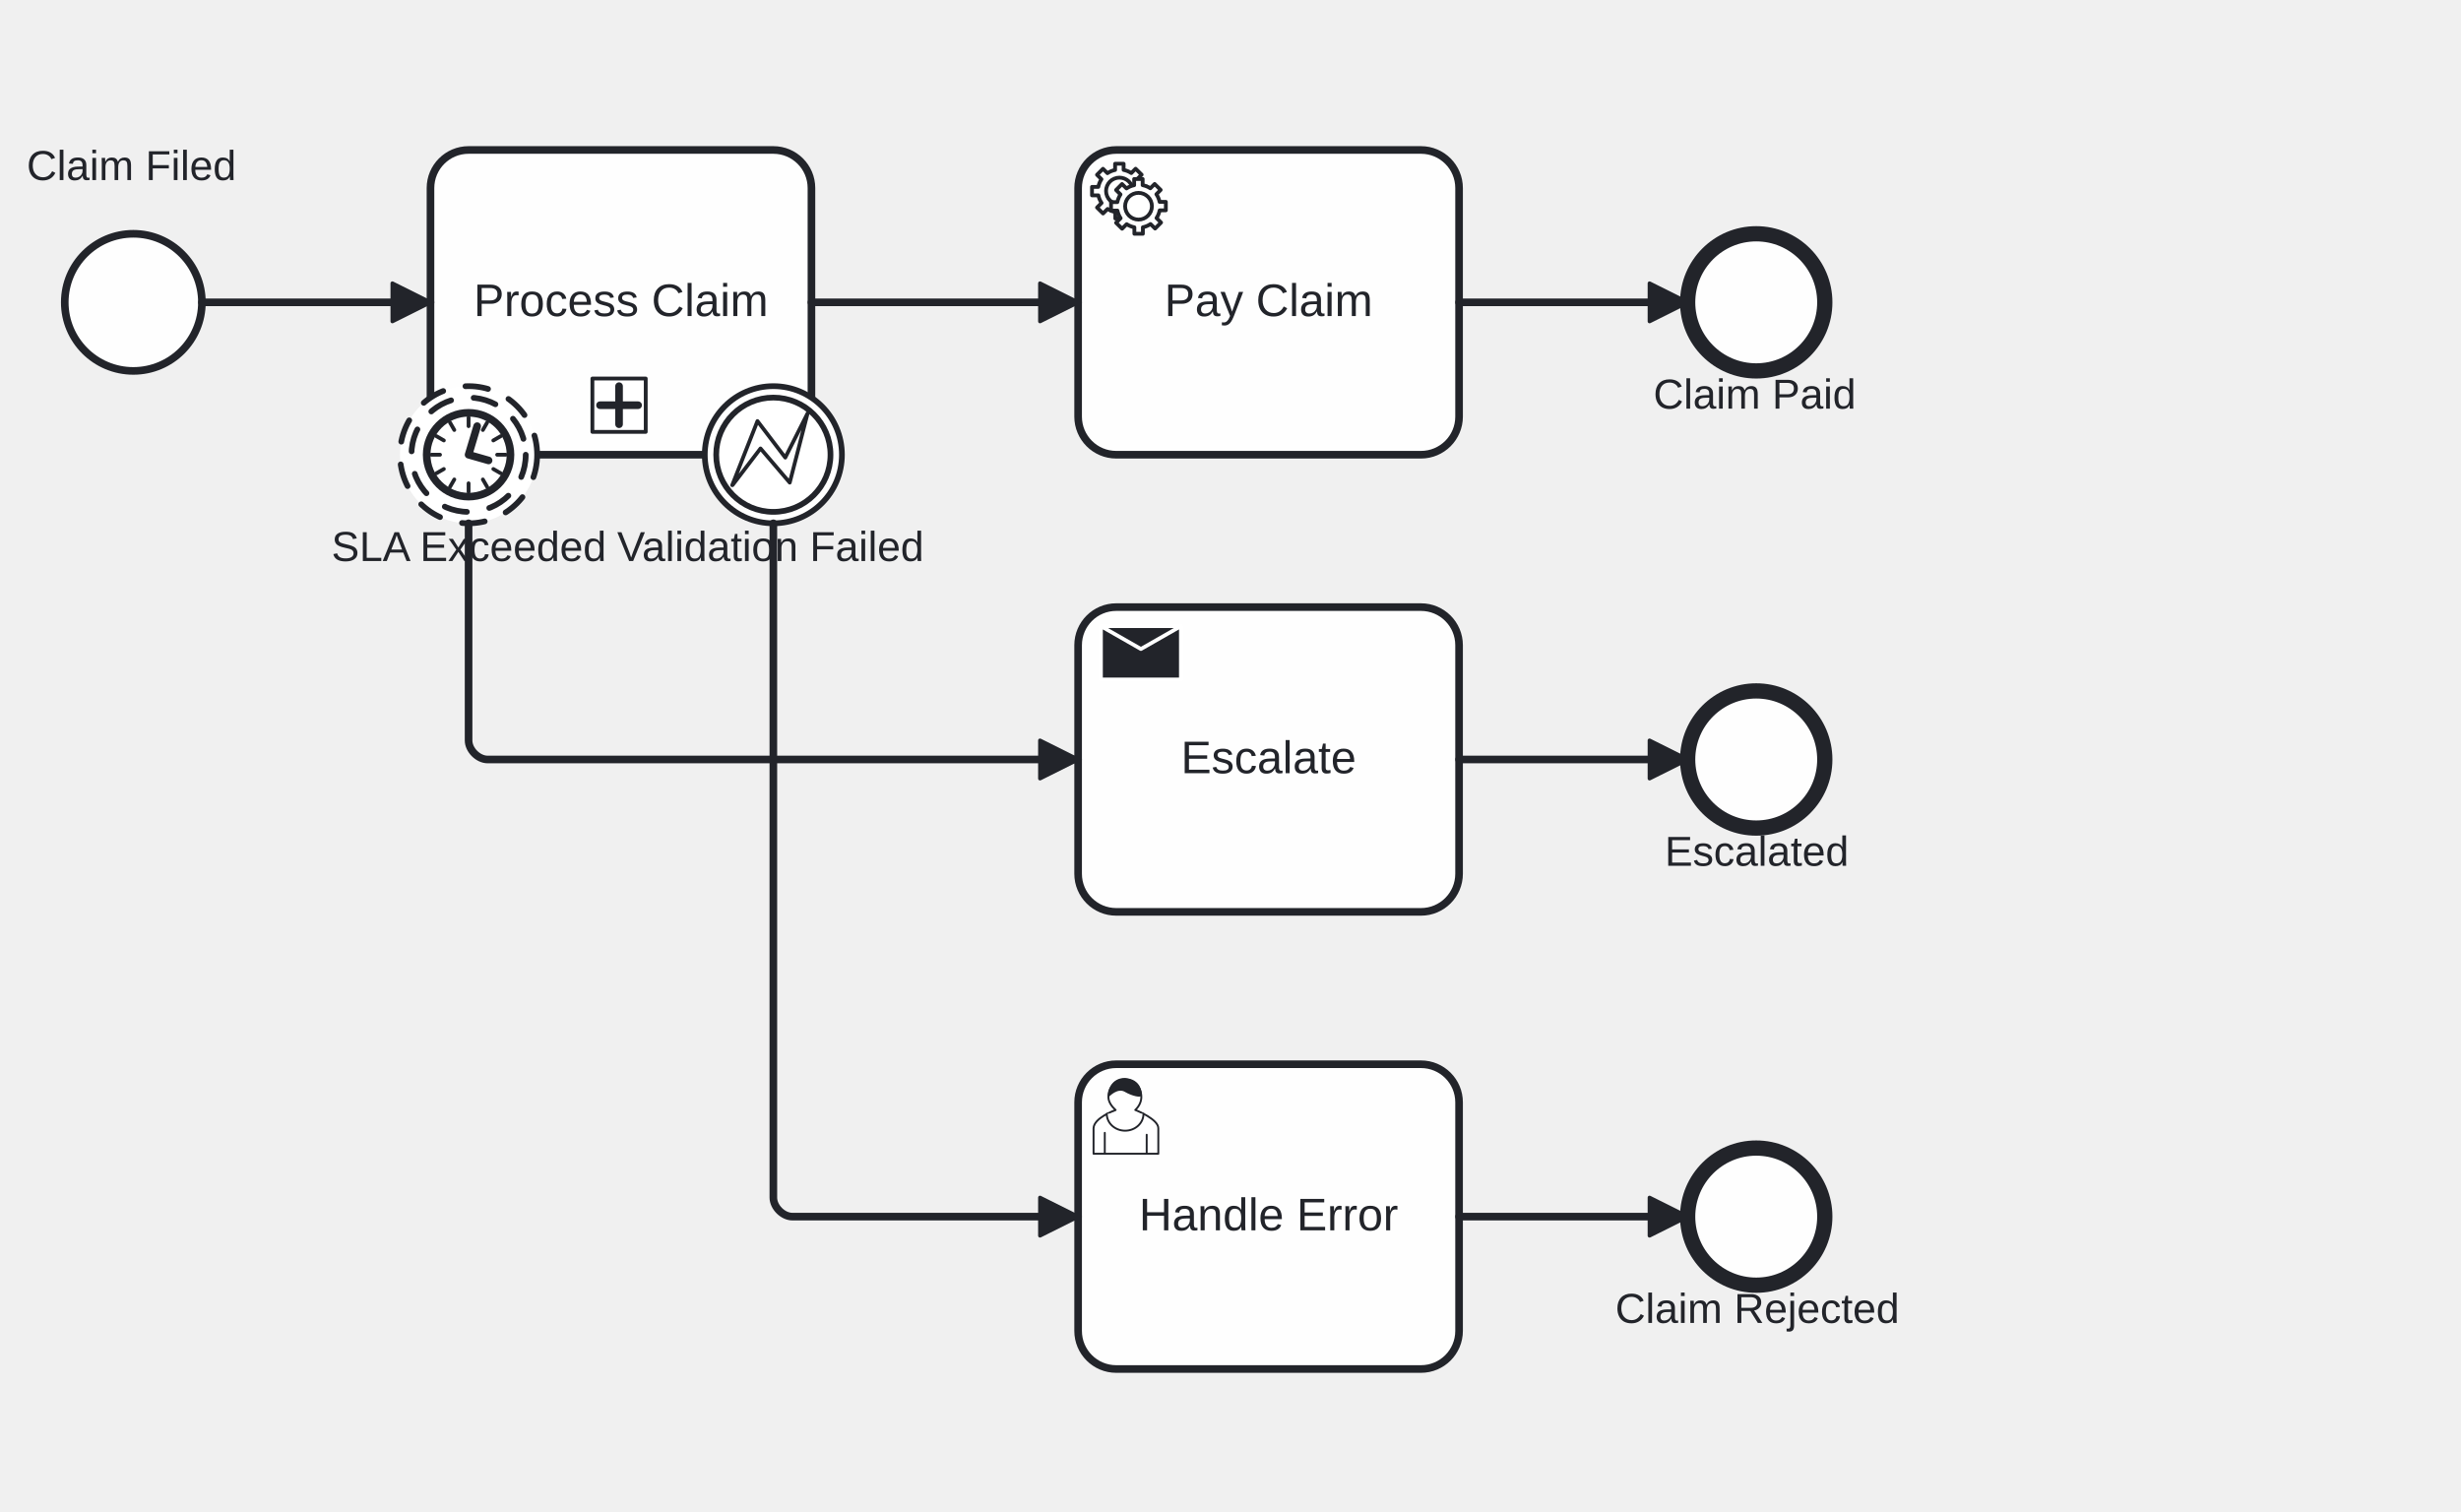
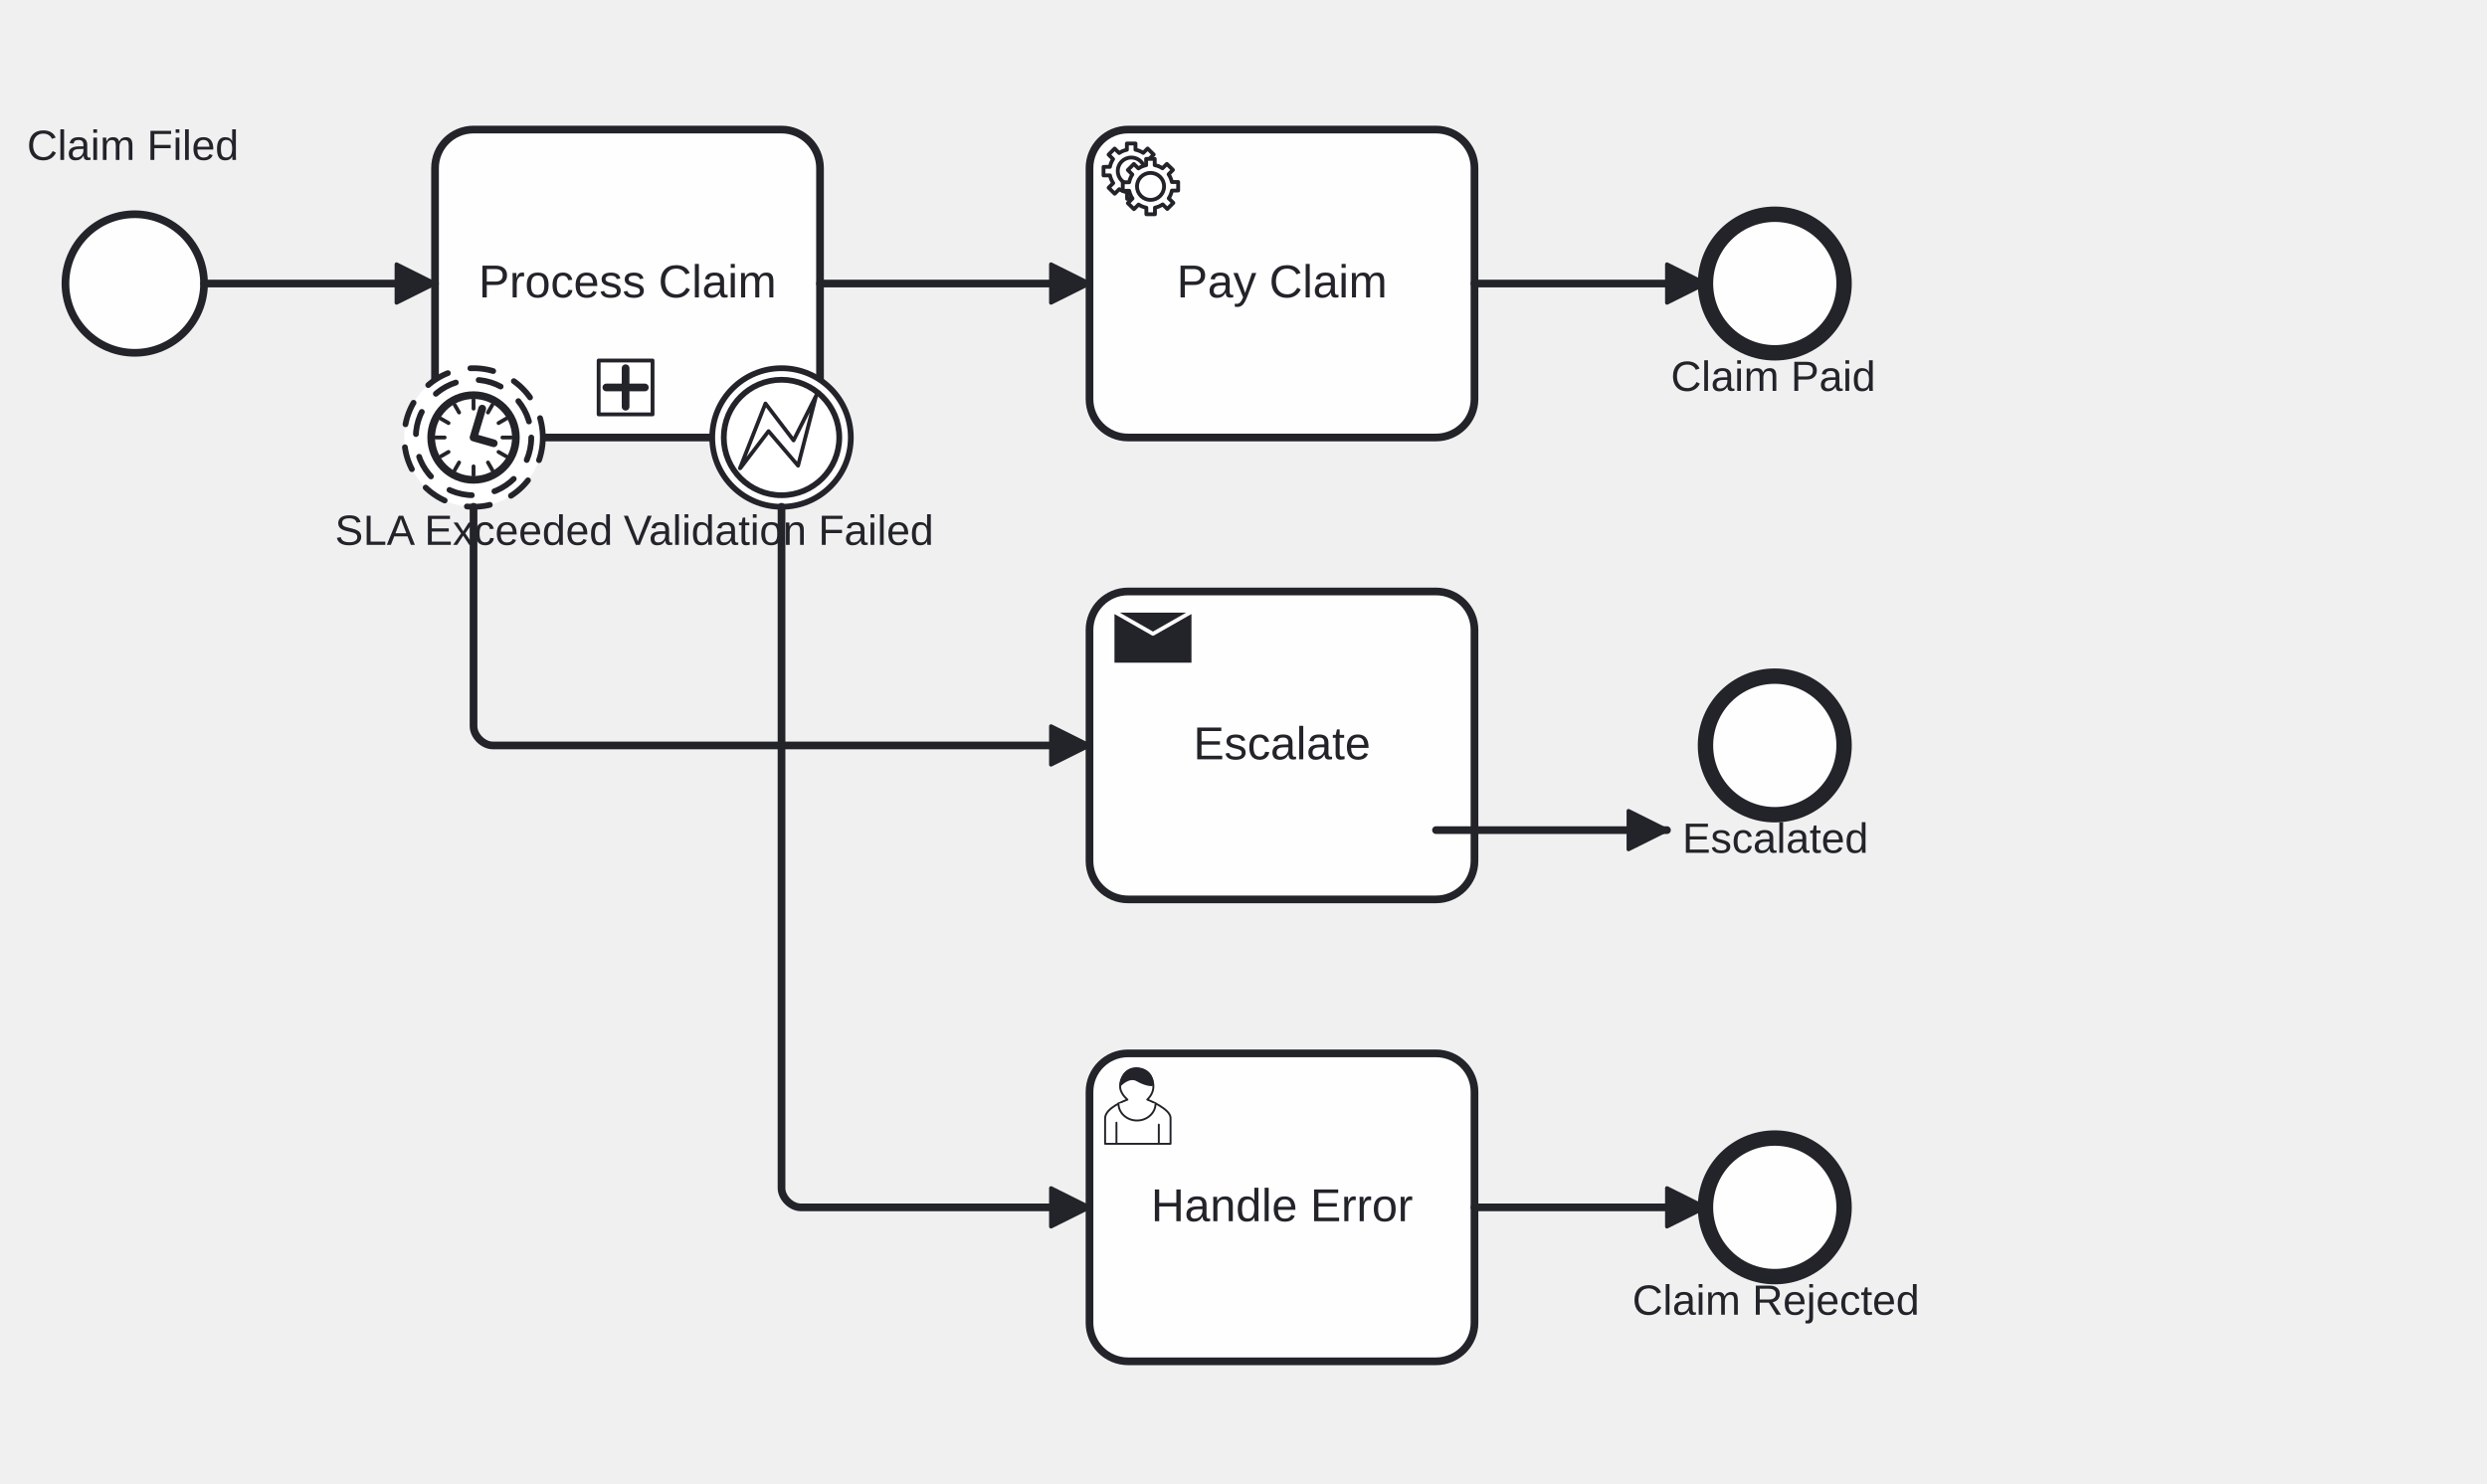
- <svg xmlns="http://www.w3.org/2000/svg" width="679" height="417" viewBox="175 85 646 332" version="1.1">
-   <g class="djs-group">
-     <g class="djs-element djs-shape" data-element-id="PayClaim" style="display: block;" transform="translate(458, 92)">
+ <svg xmlns="http://www.w3.org/2000/svg" width="679" height="405" viewBox="175 73 646 332" version="1.1">
+   <g class="djs-group">
+     <g class="djs-element djs-shape" data-element-id="Start" style="display: block;" transform="translate(192, 102)">
+       <g class="djs-visual">
+         <circle cx="18" cy="18" r="18" style="stroke-linecap: round; stroke-linejoin: round; stroke: hsl(225, 10%, 15%); stroke-width: 2px; fill: white; fill-opacity: 0.95;" />
+       </g>
+       <rect style="fill: none; stroke-opacity: 0; stroke: white; stroke-width: 15px;" class="djs-hit djs-hit-all" x="0" y="0" width="36" height="36" />
+       <circle cx="18" cy="18" r="23" style="fill: none;" class="djs-outline" />
+     </g>
+   </g>
+   <g class="djs-group">
+     <g class="djs-element djs-shape" data-element-id="PayClaim" style="display: block;" transform="translate(458, 80)">
      <g class="djs-visual">
        <rect x="0" y="0" width="100" height="80" rx="10" ry="10" style="stroke-linecap: round; stroke-linejoin: round; stroke: hsl(225, 10%, 15%); stroke-width: 2px; fill: white; fill-opacity: 0.95;" />
        <text style="font-family: Arial, sans-serif; font-size: 12px; font-weight: normal; fill: hsl(225, 10%, 15%);" lineHeight="1.2" class="djs-label">
          <tspan x="22.664" y="43.6">Pay Claim</tspan>
        </text>
        <circle cx="5" cy="5" r="5" style="stroke-linecap: round; stroke-linejoin: round; stroke: none; stroke-width: 2px; fill: white;" transform="translate(6, 6)" />
        <path style="fill: white; stroke-linecap: round; stroke-linejoin: round; stroke: hsl(225, 10%, 15%); stroke-width: 1px;" d="m 12,18 v -1.713 c 0.352,-0.07 0.704,-0.178 1.048,-0.321 0.344,-0.145 0.666,-0.321 0.966,-0.521 l 1.194,1.18 1.567,-1.577 -1.195,-1.18 c 0.403,-0.614 0.683,-1.299 0.825,-2.018 l 1.622,-0.01 v -2.22 l -1.637,0.01 c -0.073,-0.352 -0.178,-0.7 -0.324,-1.044 -0.145,-0.344 -0.321,-0.664 -0.523,-0.962 l 1.131,-1.136 -1.583,-1.563 -1.13,1.136 c -0.614,-0.401 -1.303,-0.681 -2.023,-0.822 l 0.009,-1.619 h -2.241 l 0.004,1.631 c -0.354,0.074 -0.705,0.18 -1.05,0.324 -0.344,0.144 -0.665,0.321 -0.964,0.52 l -1.17,-1.158 -1.567,1.579 1.168,1.157 c -0.403,0.613 -0.683,1.298 -0.825,2.017 l -1.659,0.003 v 2.222 l 1.672,-0.006 c 0.073,0.351 0.18,0.702 0.324,1.045 0.145,0.344 0.321,0.664 0.523,0.961 l -1.199,1.197 1.584,1.56 1.196,-1.193 c 0.614,0.403 1.303,0.682 2.023,0.823 l 7.19e-4,1.699 h 2.227 z m 0.221,-3.996 c -1.789,0.75 -3.858,-0.093 -4.61,-1.874 -0.752,-1.783 0.091,-3.846 1.88,-4.596 1.788,-0.749 3.857,0.093 4.609,1.874 0.752,1.782 -0.091,3.846 -1.88,4.596 z" />
        <circle cx="5" cy="5" r="5" style="stroke-linecap: round; stroke-linejoin: round; stroke: none; stroke-width: 2px; fill: white;" transform="translate(11, 10)" />
        <path style="fill: white; stroke-linecap: round; stroke-linejoin: round; stroke: hsl(225, 10%, 15%); stroke-width: 1px;" d="m 17,22 v -1.713 c 0.352,-0.07 0.704,-0.178 1.048,-0.321 0.344,-0.145 0.666,-0.321 0.966,-0.521 l 1.194,1.18 1.567,-1.577 -1.195,-1.18 c 0.403,-0.614 0.683,-1.299 0.825,-2.018 l 1.622,-0.01 v -2.22 l -1.637,0.01 c -0.073,-0.352 -0.178,-0.7 -0.324,-1.044 -0.145,-0.344 -0.321,-0.664 -0.523,-0.962 l 1.131,-1.136 -1.583,-1.563 -1.13,1.136 c -0.614,-0.401 -1.303,-0.681 -2.023,-0.822 l 0.009,-1.619 h -2.241 l 0.004,1.631 c -0.354,0.074 -0.705,0.18 -1.05,0.324 -0.344,0.144 -0.665,0.321 -0.964,0.52 l -1.17,-1.158 -1.567,1.579 1.168,1.157 c -0.403,0.613 -0.683,1.298 -0.825,2.017 l -1.659,0.003 v 2.222 l 1.672,-0.006 c 0.073,0.351 0.18,0.702 0.324,1.045 0.145,0.344 0.321,0.664 0.523,0.961 l -1.199,1.197 1.584,1.56 1.196,-1.193 c 0.614,0.403 1.303,0.682 2.023,0.823 l 7.19e-4,1.699 h 2.227 z m 0.221,-3.996 c -1.789,0.75 -3.858,-0.093 -4.61,-1.874 -0.752,-1.783 0.091,-3.846 1.88,-4.596 1.788,-0.749 3.857,0.093 4.609,1.874 0.752,1.782 -0.091,3.846 -1.88,4.596 z" />
      </g>
      <rect style="fill: none; stroke-opacity: 0; stroke: white; stroke-width: 15px;" class="djs-hit djs-hit-all" x="0" y="0" width="100" height="80" />
      <rect x="-5" y="-5" rx="14" width="110" height="90" style="fill: none;" class="djs-outline" />
    </g>
  </g>
  <g class="djs-group">
-     <g class="djs-element djs-shape" data-element-id="EndOK" style="display: block;" transform="translate(618, 114)">
-       <g class="djs-visual">
-         <circle cx="18" cy="18" r="18" style="stroke-linecap: round; stroke-linejoin: round; stroke: hsl(225, 10%, 15%); stroke-width: 4px; fill: white; fill-opacity: 0.95;" />
-       </g>
-       <rect style="fill: none; stroke-opacity: 0; stroke: white; stroke-width: 15px;" class="djs-hit djs-hit-all" x="0" y="0" width="36" height="36" />
-       <circle cx="18" cy="18" r="24" style="fill: none;" class="djs-outline" />
-     </g>
-   </g>
-   <g class="djs-group">
-     <g class="djs-element djs-shape" data-element-id="EscalateTask" style="display: block;" transform="translate(458, 212)">
-       <g class="djs-visual">
-         <rect x="0" y="0" width="100" height="80" rx="10" ry="10" style="stroke-linecap: round; stroke-linejoin: round; stroke: hsl(225, 10%, 15%); stroke-width: 2px; fill: white; fill-opacity: 0.95;" />
-         <text style="font-family: Arial, sans-serif; font-size: 12px; font-weight: normal; fill: hsl(225, 10%, 15%);" lineHeight="1.2" class="djs-label">
-           <tspan x="26.99" y="43.6">Escalate</tspan>
-         </text>
-         <path style="fill: hsl(225, 10%, 15%); stroke-linecap: round; stroke-linejoin: round; stroke: white; stroke-width: 1px;" d="m 5.985,4.998 l 0,14 l 21,0 l 0,-14 z l 10.5,6 l 10.5,-6" />
-       </g>
-       <rect style="fill: none; stroke-opacity: 0; stroke: white; stroke-width: 15px;" class="djs-hit djs-hit-all" x="0" y="0" width="100" height="80" />
-       <rect x="-5" y="-5" rx="14" width="110" height="90" style="fill: none;" class="djs-outline" />
-     </g>
-   </g>
-   <g class="djs-group">
-     <g class="djs-element djs-shape" data-element-id="HandleError" style="display: block;" transform="translate(458, 332)">
+     <g class="djs-element djs-shape" data-element-id="HandleError" style="display: block;" transform="translate(458, 320)">
      <g class="djs-visual">
        <rect x="0" y="0" width="100" height="80" rx="10" ry="10" style="stroke-linecap: round; stroke-linejoin: round; stroke: hsl(225, 10%, 15%); stroke-width: 2px; fill: white; fill-opacity: 0.95;" />
        <text style="font-family: Arial, sans-serif; font-size: 12px; font-weight: normal; fill: hsl(225, 10%, 15%);" lineHeight="1.2" class="djs-label">
          <tspan x="15.992" y="43.6">Handle Error</tspan>
        </text>
        <path style="fill: white; stroke-linecap: round; stroke-linejoin: round; stroke: hsl(225, 10%, 15%); stroke-width: 0.5px;" d="m 15,12 c 0.909,-0.845 1.594,-2.049 1.594,-3.385 0,-2.554 -1.805,-4.622 -4.357,-4.622 -2.552,0 -4.288,2.068 -4.288,4.622 0,1.348 0.974,2.562 1.896,3.405 -0.529,0.187 -5.669,2.097 -5.794,4.756 v 6.718 h 17 v -6.718 c 0,-2.298 -5.528,-4.595 -6.051,-4.776 zm -8,6 l 0,5.5 m 11,0 l 0,-5" />
        <path style="fill: white; stroke-linecap: round; stroke-linejoin: round; stroke: hsl(225, 10%, 15%); stroke-width: 0.5px;" d="m 15,12 m 2.162,1.009 c 0,2.447 -2.158,4.431 -4.821,4.431 -2.665,0 -4.822,-1.981 -4.822,-4.431 " />
        <path style="fill: hsl(225, 10%, 15%); stroke-linecap: round; stroke-linejoin: round; stroke: hsl(225, 10%, 15%); stroke-width: 0.5px;" d="m 15,12 m -6.9,-3.80 c 0,0 2.251,-2.358 4.274,-1.177 2.024,1.181 4.221,1.537 4.124,0.965 -0.098,-0.57 -0.117,-3.791 -4.191,-4.136 -3.575,0.001 -4.208,3.367 -4.207,4.348 z" />
      </g>
      <rect style="fill: none; stroke-opacity: 0; stroke: white; stroke-width: 15px;" class="djs-hit djs-hit-all" x="0" y="0" width="100" height="80" />
      <rect x="-5" y="-5" rx="14" width="110" height="90" style="fill: none;" class="djs-outline" />
    </g>
  </g>
  <g class="djs-group">
-     <g class="djs-element djs-shape" data-element-id="EndEscalated" style="display: block;" transform="translate(618, 234)">
+     <g class="djs-element djs-shape" data-element-id="EscalateTask" style="display: block;" transform="translate(458, 200)">
+       <g class="djs-visual">
+         <rect x="0" y="0" width="100" height="80" rx="10" ry="10" style="stroke-linecap: round; stroke-linejoin: round; stroke: hsl(225, 10%, 15%); stroke-width: 2px; fill: white; fill-opacity: 0.95;" />
+         <text style="font-family: Arial, sans-serif; font-size: 12px; font-weight: normal; fill: hsl(225, 10%, 15%);" lineHeight="1.2" class="djs-label">
+           <tspan x="26.99" y="43.6">Escalate</tspan>
+         </text>
+         <path style="fill: hsl(225, 10%, 15%); stroke-linecap: round; stroke-linejoin: round; stroke: white; stroke-width: 1px;" d="m 5.985,4.998 l 0,14 l 21,0 l 0,-14 z l 10.5,6 l 10.5,-6" />
+       </g>
+       <rect style="fill: none; stroke-opacity: 0; stroke: white; stroke-width: 15px;" class="djs-hit djs-hit-all" x="0" y="0" width="100" height="80" />
+       <rect x="-5" y="-5" rx="14" width="110" height="90" style="fill: none;" class="djs-outline" />
+     </g>
+   </g>
+   <g class="djs-group">
+     <g class="djs-element djs-shape" data-element-id="EndOK" style="display: block;" transform="translate(618, 102)">
      <g class="djs-visual">
        <circle cx="18" cy="18" r="18" style="stroke-linecap: round; stroke-linejoin: round; stroke: hsl(225, 10%, 15%); stroke-width: 4px; fill: white; fill-opacity: 0.95;" />
      </g>
      <rect style="fill: none; stroke-opacity: 0; stroke: white; stroke-width: 15px;" class="djs-hit djs-hit-all" x="0" y="0" width="36" height="36" />
      <circle cx="18" cy="18" r="24" style="fill: none;" class="djs-outline" />
    </g>
  </g>
  <g class="djs-group">
-     <g class="djs-element djs-shape" data-element-id="EndError" style="display: block;" transform="translate(618, 354)">
+     <g class="djs-element djs-shape" data-element-id="EndError" style="display: block;" transform="translate(618, 342)">
      <g class="djs-visual">
        <circle cx="18" cy="18" r="18" style="stroke-linecap: round; stroke-linejoin: round; stroke: hsl(225, 10%, 15%); stroke-width: 4px; fill: white; fill-opacity: 0.95;" />
      </g>
      <rect style="fill: none; stroke-opacity: 0; stroke: white; stroke-width: 15px;" class="djs-hit djs-hit-all" x="0" y="0" width="36" height="36" />
      <circle cx="18" cy="18" r="24" style="fill: none;" class="djs-outline" />
    </g>
  </g>
  <g class="djs-group">
-     <g class="djs-element djs-shape" data-element-id="Start" style="display: block;" transform="translate(192, 114)">
-       <g class="djs-visual">
-         <circle cx="18" cy="18" r="18" style="stroke-linecap: round; stroke-linejoin: round; stroke: hsl(225, 10%, 15%); stroke-width: 2px; fill: white; fill-opacity: 0.95;" />
-       </g>
-       <rect style="fill: none; stroke-opacity: 0; stroke: white; stroke-width: 15px;" class="djs-hit djs-hit-all" x="0" y="0" width="36" height="36" />
-       <circle cx="18" cy="18" r="23" style="fill: none;" class="djs-outline" />
-     </g>
-   </g>
-   <g class="djs-group">
-     <g class="djs-element djs-shape" data-element-id="SubProcess1" style="display: block;" transform="translate(288, 92)">
+     <g class="djs-element djs-shape" data-element-id="EndEscalated" style="display: block;" transform="translate(618, 222)">
+       <g class="djs-visual">
+         <circle cx="18" cy="18" r="18" style="stroke-linecap: round; stroke-linejoin: round; stroke: hsl(225, 10%, 15%); stroke-width: 4px; fill: white; fill-opacity: 0.95;" />
+       </g>
+       <rect style="fill: none; stroke-opacity: 0; stroke: white; stroke-width: 15px;" class="djs-hit djs-hit-all" x="0" y="0" width="36" height="36" />
+       <circle cx="18" cy="18" r="24" style="fill: none;" class="djs-outline" />
+     </g>
+   </g>
+   <g class="djs-group">
+     <g class="djs-element djs-shape" data-element-id="SubProcess1" style="display: block;" transform="translate(288, 80)">
      <g class="djs-visual">
        <rect x="0" y="0" width="100" height="80" rx="10" ry="10" style="stroke-linecap: round; stroke-linejoin: round; stroke: hsl(225, 10%, 15%); stroke-width: 2px; fill: white; fill-opacity: 0.95;" />
        <text style="font-family: Arial, sans-serif; font-size: 12px; font-weight: normal; fill: hsl(225, 10%, 15%);" lineHeight="1.2" class="djs-label">
          <tspan x="11.33" y="43.6">Process Claim</tspan>
        </text>
        <rect x="0" y="0" width="14" height="14" rx="0" ry="0" style="stroke-linecap: round; stroke-linejoin: round; stroke: hsl(225, 10%, 15%); stroke-width: 1px; fill: white;" transform="translate(42.5, 60)" />
        <path style="fill: white; stroke-linecap: round; stroke-linejoin: round; stroke: hsl(225, 10%, 15%); stroke-width: 2px;" data-marker="sub-process" d="m42.5,60 m 7,2 l 0,10 m -5,-5 l 10,0" />
      </g>
      <rect x="-5" y="-5" rx="14" width="110" height="90" style="fill: none;" class="djs-outline" />
      <rect style="fill: none; stroke-opacity: 0; stroke: white; stroke-width: 15px;" class="djs-hit djs-hit-all" x="0" y="0" width="100" height="80" />
    </g>
  </g>
  <g class="djs-group">
-     <g class="djs-element djs-shape" data-element-id="TimerBoundary" style="display: block;" transform="translate(280, 154)">
+     <g class="djs-element djs-shape" data-element-id="TimerBoundary" style="display: block;" transform="translate(280, 142)">
      <g class="djs-visual">
        <circle cx="18" cy="18" r="18" style="stroke-linecap: round; stroke-linejoin: round; stroke: hsl(225, 10%, 15%); stroke-width: 1.5px; fill: white; fill-opacity: 1; stroke-dasharray: 6;" />
        <circle cx="18" cy="18" r="15" style="stroke-linecap: round; stroke-linejoin: round; stroke: hsl(225, 10%, 15%); stroke-width: 1.5px; fill: none; fill-opacity: 1; stroke-dasharray: 6;" />
        <circle cx="18" cy="18" r="11" style="stroke-linecap: round; stroke-linejoin: round; stroke: hsl(225, 10%, 15%); stroke-width: 2px; fill: white;" />
        <path style="fill: none; stroke-linecap: round; stroke-linejoin: round; stroke: hsl(225, 10%, 15%); stroke-width: 2px;" d="M 18,18 l 2.25,-7.5 m -2.25,7.5 l 5.25,1.5 " />
        <path style="fill: none; stroke-linecap: round; stroke-linejoin: round; stroke: hsl(225, 10%, 15%); stroke-width: 1px;" transform="rotate(0,18,18)" d="M 18,18 m 0,7.5 l -0,2.25 " />
        <path style="fill: none; stroke-linecap: round; stroke-linejoin: round; stroke: hsl(225, 10%, 15%); stroke-width: 1px;" transform="rotate(30,18,18)" d="M 18,18 m 0,7.5 l -0,2.25 " />
        <path style="fill: none; stroke-linecap: round; stroke-linejoin: round; stroke: hsl(225, 10%, 15%); stroke-width: 1px;" transform="rotate(60,18,18)" d="M 18,18 m 0,7.5 l -0,2.25 " />
        <path style="fill: none; stroke-linecap: round; stroke-linejoin: round; stroke: hsl(225, 10%, 15%); stroke-width: 1px;" transform="rotate(90,18,18)" d="M 18,18 m 0,7.5 l -0,2.25 " />
        <path style="fill: none; stroke-linecap: round; stroke-linejoin: round; stroke: hsl(225, 10%, 15%); stroke-width: 1px;" transform="rotate(120,18,18)" d="M 18,18 m 0,7.5 l -0,2.25 " />
        <path style="fill: none; stroke-linecap: round; stroke-linejoin: round; stroke: hsl(225, 10%, 15%); stroke-width: 1px;" transform="rotate(150,18,18)" d="M 18,18 m 0,7.5 l -0,2.25 " />
        <path style="fill: none; stroke-linecap: round; stroke-linejoin: round; stroke: hsl(225, 10%, 15%); stroke-width: 1px;" transform="rotate(180,18,18)" d="M 18,18 m 0,7.5 l -0,2.25 " />
        <path style="fill: none; stroke-linecap: round; stroke-linejoin: round; stroke: hsl(225, 10%, 15%); stroke-width: 1px;" transform="rotate(210,18,18)" d="M 18,18 m 0,7.5 l -0,2.25 " />
        <path style="fill: none; stroke-linecap: round; stroke-linejoin: round; stroke: hsl(225, 10%, 15%); stroke-width: 1px;" transform="rotate(240,18,18)" d="M 18,18 m 0,7.5 l -0,2.25 " />
        <path style="fill: none; stroke-linecap: round; stroke-linejoin: round; stroke: hsl(225, 10%, 15%); stroke-width: 1px;" transform="rotate(270,18,18)" d="M 18,18 m 0,7.5 l -0,2.25 " />
        <path style="fill: none; stroke-linecap: round; stroke-linejoin: round; stroke: hsl(225, 10%, 15%); stroke-width: 1px;" transform="rotate(300,18,18)" d="M 18,18 m 0,7.5 l -0,2.25 " />
        <path style="fill: none; stroke-linecap: round; stroke-linejoin: round; stroke: hsl(225, 10%, 15%); stroke-width: 1px;" transform="rotate(330,18,18)" d="M 18,18 m 0,7.5 l -0,2.25 " />
      </g>
      <rect style="fill: none; stroke-opacity: 0; stroke: white; stroke-width: 15px;" class="djs-hit djs-hit-all" x="0" y="0" width="36" height="36" />
      <circle cx="18" cy="18" r="23" style="fill: none;" class="djs-outline" />
    </g>
  </g>
  <g class="djs-group">
-     <g class="djs-element djs-shape" data-element-id="ErrorBoundary" style="display: block;" transform="translate(360, 154)">
+     <g class="djs-element djs-shape" data-element-id="ErrorBoundary" style="display: block;" transform="translate(360, 142)">
      <g class="djs-visual">
        <circle cx="18" cy="18" r="18" style="stroke-linecap: round; stroke-linejoin: round; stroke: hsl(225, 10%, 15%); stroke-width: 1.5px; fill: white; fill-opacity: 1;" />
        <circle cx="18" cy="18" r="15" style="stroke-linecap: round; stroke-linejoin: round; stroke: hsl(225, 10%, 15%); stroke-width: 1.5px; fill: none; fill-opacity: 1;" />
        <path style="fill: white; stroke-linecap: round; stroke-linejoin: round; stroke: hsl(225, 10%, 15%); stroke-width: 1px;" d="m 7.2,25.992 0.094,-0.025 7.339,-9.611 7.667,8.966 4.7,-18.22 -5.871,11.65 -7.3,-9.585 z" />
      </g>
      <rect style="fill: none; stroke-opacity: 0; stroke: white; stroke-width: 15px;" class="djs-hit djs-hit-all" x="0" y="0" width="36" height="36" />
      <circle cx="18" cy="18" r="23" style="fill: none;" class="djs-outline" />
    </g>
  </g>
  <g class="djs-group">
-     <g class="djs-element djs-connection" data-element-id="Flow1" style="display: block;">
-       <g class="djs-visual">
-         <defs>
-           <marker id="marker-seq-0" viewBox="0 0 20 20" refX="11" refY="10" markerWidth="10" markerHeight="10" orient="auto">
-             <path d="M 1 5 L 11 10 L 1 15 Z" style="stroke-linecap: round; stroke-linejoin: round; stroke: hsl(225, 10%, 15%); stroke-width: 1px; fill: hsl(225, 10%, 15%);" />
-           </marker>
-         </defs>
-         <path style="fill: none; stroke-linecap: round; stroke-linejoin: round; stroke: hsl(225, 10%, 15%); stroke-width: 2px; marker-end: url(#marker-seq-0);" data-corner-radius="5" d="M228,132L288,132" />
-       </g>
-       <path d="M228,132L288,132" style="fill: none; stroke-opacity: 0; stroke: white; stroke-width: 15px;" class="djs-hit djs-hit-stroke" />
-       <rect x="223" y="127" rx="4" width="70" height="10" style="fill: none;" class="djs-outline" />
-     </g>
-   </g>
-   <g class="djs-group">
-     <g class="djs-element djs-connection" data-element-id="Flow2" style="display: block;">
-       <g class="djs-visual">
-         <defs>
-           <marker id="marker-seq-1" viewBox="0 0 20 20" refX="11" refY="10" markerWidth="10" markerHeight="10" orient="auto">
-             <path d="M 1 5 L 11 10 L 1 15 Z" style="stroke-linecap: round; stroke-linejoin: round; stroke: hsl(225, 10%, 15%); stroke-width: 1px; fill: hsl(225, 10%, 15%);" />
-           </marker>
-         </defs>
-         <path style="fill: none; stroke-linecap: round; stroke-linejoin: round; stroke: hsl(225, 10%, 15%); stroke-width: 2px; marker-end: url(#marker-seq-1);" data-corner-radius="5" d="M388,132L458,132" />
-       </g>
-       <path d="M388,132L458,132" style="fill: none; stroke-opacity: 0; stroke: white; stroke-width: 15px;" class="djs-hit djs-hit-stroke" />
-       <rect x="383" y="127" rx="4" width="80" height="10" style="fill: none;" class="djs-outline" />
-     </g>
-   </g>
-   <g class="djs-group">
-     <g class="djs-element djs-connection" data-element-id="FlowErr" style="display: block;">
-       <g class="djs-visual">
-         <defs>
-           <marker id="marker-seq-2" viewBox="0 0 20 20" refX="11" refY="10" markerWidth="10" markerHeight="10" orient="auto">
-             <path d="M 1 5 L 11 10 L 1 15 Z" style="stroke-linecap: round; stroke-linejoin: round; stroke: hsl(225, 10%, 15%); stroke-width: 1px; fill: hsl(225, 10%, 15%);" />
-           </marker>
-         </defs>
-         <path style="fill: none; stroke-linecap: round; stroke-linejoin: round; stroke: hsl(225, 10%, 15%); stroke-width: 2px; marker-end: url(#marker-seq-2);" data-corner-radius="5" d="M378,190L378,367C378,369.5,380.5,372,383,372L458,372" />
-       </g>
-       <path d="M378,190L378,372L458,372" style="fill: none; stroke-opacity: 0; stroke: white; stroke-width: 15px;" class="djs-hit djs-hit-stroke" />
-       <rect x="373" y="185" rx="4" width="90" height="192" style="fill: none;" class="djs-outline" />
-     </g>
-   </g>
-   <g class="djs-group">
-     <g class="djs-element djs-connection" data-element-id="FlowTimer" style="display: block;">
-       <g class="djs-visual">
-         <defs>
-           <marker id="marker-seq-3" viewBox="0 0 20 20" refX="11" refY="10" markerWidth="10" markerHeight="10" orient="auto">
-             <path d="M 1 5 L 11 10 L 1 15 Z" style="stroke-linecap: round; stroke-linejoin: round; stroke: hsl(225, 10%, 15%); stroke-width: 1px; fill: hsl(225, 10%, 15%);" />
-           </marker>
-         </defs>
-         <path style="fill: none; stroke-linecap: round; stroke-linejoin: round; stroke: hsl(225, 10%, 15%); stroke-width: 2px; marker-end: url(#marker-seq-3);" data-corner-radius="5" d="M298,190L298,247C298,249.5,300.5,252,303,252L458,252" />
-       </g>
-       <path d="M298,190L298,252L458,252" style="fill: none; stroke-opacity: 0; stroke: white; stroke-width: 15px;" class="djs-hit djs-hit-stroke" />
-       <rect x="293" y="185" rx="4" width="170" height="72" style="fill: none;" class="djs-outline" />
-     </g>
-   </g>
-   <g class="djs-group">
-     <g class="djs-element djs-connection" data-element-id="Flow3" style="display: block;">
-       <g class="djs-visual">
-         <defs>
-           <marker id="marker-seq-4" viewBox="0 0 20 20" refX="11" refY="10" markerWidth="10" markerHeight="10" orient="auto">
-             <path d="M 1 5 L 11 10 L 1 15 Z" style="stroke-linecap: round; stroke-linejoin: round; stroke: hsl(225, 10%, 15%); stroke-width: 1px; fill: hsl(225, 10%, 15%);" />
-           </marker>
-         </defs>
-         <path style="fill: none; stroke-linecap: round; stroke-linejoin: round; stroke: hsl(225, 10%, 15%); stroke-width: 2px; marker-end: url(#marker-seq-4);" data-corner-radius="5" d="M558,132L618,132" />
-       </g>
-       <path d="M558,132L618,132" style="fill: none; stroke-opacity: 0; stroke: white; stroke-width: 15px;" class="djs-hit djs-hit-stroke" />
-       <rect x="553" y="127" rx="4" width="70" height="10" style="fill: none;" class="djs-outline" />
-     </g>
-   </g>
-   <g class="djs-group">
-     <g class="djs-element djs-connection" data-element-id="Flow4" style="display: block;">
-       <g class="djs-visual">
-         <defs>
-           <marker id="marker-seq-5" viewBox="0 0 20 20" refX="11" refY="10" markerWidth="10" markerHeight="10" orient="auto">
-             <path d="M 1 5 L 11 10 L 1 15 Z" style="stroke-linecap: round; stroke-linejoin: round; stroke: hsl(225, 10%, 15%); stroke-width: 1px; fill: hsl(225, 10%, 15%);" />
-           </marker>
-         </defs>
-         <path style="fill: none; stroke-linecap: round; stroke-linejoin: round; stroke: hsl(225, 10%, 15%); stroke-width: 2px; marker-end: url(#marker-seq-5);" data-corner-radius="5" d="M558,372L618,372" />
-       </g>
-       <path d="M558,372L618,372" style="fill: none; stroke-opacity: 0; stroke: white; stroke-width: 15px;" class="djs-hit djs-hit-stroke" />
-       <rect x="553" y="367" rx="4" width="70" height="10" style="fill: none;" class="djs-outline" />
-     </g>
-   </g>
-   <g class="djs-group">
-     <g class="djs-element djs-connection" data-element-id="Flow5" style="display: block;">
-       <g class="djs-visual">
-         <defs>
-           <marker id="marker-seq-6" viewBox="0 0 20 20" refX="11" refY="10" markerWidth="10" markerHeight="10" orient="auto">
-             <path d="M 1 5 L 11 10 L 1 15 Z" style="stroke-linecap: round; stroke-linejoin: round; stroke: hsl(225, 10%, 15%); stroke-width: 1px; fill: hsl(225, 10%, 15%);" />
-           </marker>
-         </defs>
-         <path style="fill: none; stroke-linecap: round; stroke-linejoin: round; stroke: hsl(225, 10%, 15%); stroke-width: 2px; marker-end: url(#marker-seq-6);" data-corner-radius="5" d="M558,252L618,252" />
-       </g>
-       <path d="M558,252L618,252" style="fill: none; stroke-opacity: 0; stroke: white; stroke-width: 15px;" class="djs-hit djs-hit-stroke" />
-       <rect x="553" y="247" rx="4" width="70" height="10" style="fill: none;" class="djs-outline" />
-     </g>
-   </g>
-   <g class="djs-group">
-     <g class="djs-element djs-shape" data-element-id="EndOK_label" style="display: block;" transform="translate(609, 150)">
+     <g class="djs-element djs-shape" data-element-id="Start_label" style="display: block;" transform="translate(182, 78)">
+       <g class="djs-visual">
+         <text style="font-family: Arial, sans-serif; font-size: 11px; font-weight: normal; fill: hsl(225, 10%, 15%);" lineHeight="1.2" class="djs-label">
+           <tspan x="0" y="9.9">Claim Filed</tspan>
+         </text>
+       </g>
+       <rect style="fill: none; stroke-opacity: 0; stroke: white; stroke-width: 15px;" class="djs-hit djs-hit-all" x="0" y="0" width="55" height="14" />
+       <rect x="-5" y="-5" rx="4" width="65" height="24" style="fill: none;" class="djs-outline" />
+     </g>
+   </g>
+   <g class="djs-group">
+     <g class="djs-element djs-shape" data-element-id="EndOK_label" style="display: block;" transform="translate(609, 138)">
      <g class="djs-visual">
        <text style="font-family: Arial, sans-serif; font-size: 11px; font-weight: normal; fill: hsl(225, 10%, 15%);" lineHeight="1.2" class="djs-label">
          <tspan x="0" y="9.9">Claim Paid</tspan>
        </text>
      </g>
      <rect style="fill: none; stroke-opacity: 0; stroke: white; stroke-width: 15px;" class="djs-hit djs-hit-all" x="0" y="0" width="54" height="14" />
      <rect x="-5" y="-5" rx="4" width="64" height="24" style="fill: none;" class="djs-outline" />
    </g>
  </g>
  <g class="djs-group">
-     <g class="djs-element djs-shape" data-element-id="EndEscalated_label" style="display: block;" transform="translate(612, 270)">
+     <g class="djs-element djs-shape" data-element-id="EndError_label" style="display: block;" transform="translate(599, 378)">
+       <g class="djs-visual">
+         <text style="font-family: Arial, sans-serif; font-size: 11px; font-weight: normal; fill: hsl(225, 10%, 15%);" lineHeight="1.2" class="djs-label">
+           <tspan x="0" y="9.9">Claim Rejected</tspan>
+         </text>
+       </g>
+       <rect style="fill: none; stroke-opacity: 0; stroke: white; stroke-width: 15px;" class="djs-hit djs-hit-all" x="0" y="0" width="75" height="14" />
+       <rect x="-5" y="-5" rx="4" width="85" height="24" style="fill: none;" class="djs-outline" />
+     </g>
+   </g>
+   <g class="djs-group">
+     <g class="djs-element djs-shape" data-element-id="EndEscalated_label" style="display: block;" transform="translate(612, 258)">
      <g class="djs-visual">
        <text style="font-family: Arial, sans-serif; font-size: 11px; font-weight: normal; fill: hsl(225, 10%, 15%);" lineHeight="1.2" class="djs-label">
          <tspan x="0" y="9.9">Escalated</tspan>
        </text>
      </g>
      <rect style="fill: none; stroke-opacity: 0; stroke: white; stroke-width: 15px;" class="djs-hit djs-hit-all" x="0" y="0" width="49" height="14" />
      <rect x="-5" y="-5" rx="4" width="59" height="24" style="fill: none;" class="djs-outline" />
    </g>
  </g>
  <g class="djs-group">
-     <g class="djs-element djs-shape" data-element-id="EndError_label" style="display: block;" transform="translate(599, 390)">
-       <g class="djs-visual">
-         <text style="font-family: Arial, sans-serif; font-size: 11px; font-weight: normal; fill: hsl(225, 10%, 15%);" lineHeight="1.2" class="djs-label">
-           <tspan x="0" y="9.9">Claim Rejected</tspan>
-         </text>
-       </g>
-       <rect style="fill: none; stroke-opacity: 0; stroke: white; stroke-width: 15px;" class="djs-hit djs-hit-all" x="0" y="0" width="75" height="14" />
-       <rect x="-5" y="-5" rx="4" width="85" height="24" style="fill: none;" class="djs-outline" />
-     </g>
-   </g>
-   <g class="djs-group">
-     <g class="djs-element djs-shape" data-element-id="Start_label" style="display: block;" transform="translate(182, 90)">
-       <g class="djs-visual">
-         <text style="font-family: Arial, sans-serif; font-size: 11px; font-weight: normal; fill: hsl(225, 10%, 15%);" lineHeight="1.2" class="djs-label">
-           <tspan x="0" y="9.9">Claim Filed</tspan>
-         </text>
-       </g>
-       <rect style="fill: none; stroke-opacity: 0; stroke: white; stroke-width: 15px;" class="djs-hit djs-hit-all" x="0" y="0" width="55" height="14" />
-       <rect x="-5" y="-5" rx="4" width="65" height="24" style="fill: none;" class="djs-outline" />
-     </g>
-   </g>
-   <g class="djs-group">
-     <g class="djs-element djs-shape" data-element-id="TimerBoundary_label" style="display: block;" transform="translate(262, 190)">
+     <g class="djs-element djs-shape" data-element-id="TimerBoundary_label" style="display: block;" transform="translate(262, 178)">
      <g class="djs-visual">
        <text style="font-family: Arial, sans-serif; font-size: 11px; font-weight: normal; fill: hsl(225, 10%, 15%);" lineHeight="1.2" class="djs-label">
          <tspan x="0" y="9.9">SLA Exceeded</tspan>
        </text>
      </g>
      <rect style="fill: none; stroke-opacity: 0; stroke: white; stroke-width: 15px;" class="djs-hit djs-hit-all" x="0" y="0" width="73" height="14" />
      <rect x="-5" y="-5" rx="4" width="83" height="24" style="fill: none;" class="djs-outline" />
    </g>
  </g>
  <g class="djs-group">
-     <g class="djs-element djs-shape" data-element-id="ErrorBoundary_label" style="display: block;" transform="translate(337, 190)">
+     <g class="djs-element djs-shape" data-element-id="ErrorBoundary_label" style="display: block;" transform="translate(337, 178)">
      <g class="djs-visual">
        <text style="font-family: Arial, sans-serif; font-size: 11px; font-weight: normal; fill: hsl(225, 10%, 15%);" lineHeight="1.2" class="djs-label">
          <tspan x="0" y="9.9">Validation Failed</tspan>
        </text>
      </g>
      <rect style="fill: none; stroke-opacity: 0; stroke: white; stroke-width: 15px;" class="djs-hit djs-hit-all" x="0" y="0" width="82" height="14" />
      <rect x="-5" y="-5" rx="4" width="92" height="24" style="fill: none;" class="djs-outline" />
    </g>
  </g>
+   <g class="djs-group">
+     <g class="djs-element djs-connection" data-element-id="Flow1" style="display: block;">
+       <g class="djs-visual">
+         <defs>
+           <marker id="marker-seq-0" viewBox="0 0 20 20" refX="11" refY="10" markerWidth="10" markerHeight="10" orient="auto">
+             <path d="M 1 5 L 11 10 L 1 15 Z" style="stroke-linecap: round; stroke-linejoin: round; stroke: hsl(225, 10%, 15%); stroke-width: 1px; fill: hsl(225, 10%, 15%);" />
+           </marker>
+         </defs>
+         <path style="fill: none; stroke-linecap: round; stroke-linejoin: round; stroke: hsl(225, 10%, 15%); stroke-width: 2px; marker-end: url(#marker-seq-0);" data-corner-radius="5" d="M228,120L288,120" />
+       </g>
+       <path d="M228,120L288,120" style="fill: none; stroke-opacity: 0; stroke: white; stroke-width: 15px;" class="djs-hit djs-hit-stroke" />
+       <rect x="223" y="115" rx="4" width="70" height="10" style="fill: none;" class="djs-outline" />
+     </g>
+   </g>
+   <g class="djs-group">
+     <g class="djs-element djs-connection" data-element-id="Flow2" style="display: block;">
+       <g class="djs-visual">
+         <defs>
+           <marker id="marker-seq-1" viewBox="0 0 20 20" refX="11" refY="10" markerWidth="10" markerHeight="10" orient="auto">
+             <path d="M 1 5 L 11 10 L 1 15 Z" style="stroke-linecap: round; stroke-linejoin: round; stroke: hsl(225, 10%, 15%); stroke-width: 1px; fill: hsl(225, 10%, 15%);" />
+           </marker>
+         </defs>
+         <path style="fill: none; stroke-linecap: round; stroke-linejoin: round; stroke: hsl(225, 10%, 15%); stroke-width: 2px; marker-end: url(#marker-seq-1);" data-corner-radius="5" d="M388,120L458,120" />
+       </g>
+       <path d="M388,120L458,120" style="fill: none; stroke-opacity: 0; stroke: white; stroke-width: 15px;" class="djs-hit djs-hit-stroke" />
+       <rect x="383" y="115" rx="4" width="80" height="10" style="fill: none;" class="djs-outline" />
+     </g>
+   </g>
+   <g class="djs-group">
+     <g class="djs-element djs-connection" data-element-id="Flow3" style="display: block;">
+       <g class="djs-visual">
+         <defs>
+           <marker id="marker-seq-2" viewBox="0 0 20 20" refX="11" refY="10" markerWidth="10" markerHeight="10" orient="auto">
+             <path d="M 1 5 L 11 10 L 1 15 Z" style="stroke-linecap: round; stroke-linejoin: round; stroke: hsl(225, 10%, 15%); stroke-width: 1px; fill: hsl(225, 10%, 15%);" />
+           </marker>
+         </defs>
+         <path style="fill: none; stroke-linecap: round; stroke-linejoin: round; stroke: hsl(225, 10%, 15%); stroke-width: 2px; marker-end: url(#marker-seq-2);" data-corner-radius="5" d="M558,120L618,120" />
+       </g>
+       <path d="M558,120L618,120" style="fill: none; stroke-opacity: 0; stroke: white; stroke-width: 15px;" class="djs-hit djs-hit-stroke" />
+       <rect x="553" y="115" rx="4" width="70" height="10" style="fill: none;" class="djs-outline" />
+     </g>
+   </g>
+   <g class="djs-group">
+     <g class="djs-element djs-connection" data-element-id="FlowErr" style="display: block;">
+       <g class="djs-visual">
+         <defs>
+           <marker id="marker-seq-3" viewBox="0 0 20 20" refX="11" refY="10" markerWidth="10" markerHeight="10" orient="auto">
+             <path d="M 1 5 L 11 10 L 1 15 Z" style="stroke-linecap: round; stroke-linejoin: round; stroke: hsl(225, 10%, 15%); stroke-width: 1px; fill: hsl(225, 10%, 15%);" />
+           </marker>
+         </defs>
+         <path style="fill: none; stroke-linecap: round; stroke-linejoin: round; stroke: hsl(225, 10%, 15%); stroke-width: 2px; marker-end: url(#marker-seq-3);" data-corner-radius="5" d="M378,178L378,355C378,357.5,380.5,360,383,360L458,360" />
+       </g>
+       <path d="M378,178L378,360L458,360" style="fill: none; stroke-opacity: 0; stroke: white; stroke-width: 15px;" class="djs-hit djs-hit-stroke" />
+       <rect x="373" y="173" rx="4" width="90" height="192" style="fill: none;" class="djs-outline" />
+     </g>
+   </g>
+   <g class="djs-group">
+     <g class="djs-element djs-connection" data-element-id="Flow4" style="display: block;">
+       <g class="djs-visual">
+         <defs>
+           <marker id="marker-seq-4" viewBox="0 0 20 20" refX="11" refY="10" markerWidth="10" markerHeight="10" orient="auto">
+             <path d="M 1 5 L 11 10 L 1 15 Z" style="stroke-linecap: round; stroke-linejoin: round; stroke: hsl(225, 10%, 15%); stroke-width: 1px; fill: hsl(225, 10%, 15%);" />
+           </marker>
+         </defs>
+         <path style="fill: none; stroke-linecap: round; stroke-linejoin: round; stroke: hsl(225, 10%, 15%); stroke-width: 2px; marker-end: url(#marker-seq-4);" data-corner-radius="5" d="M558,360L618,360" />
+       </g>
+       <path d="M558,360L618,360" style="fill: none; stroke-opacity: 0; stroke: white; stroke-width: 15px;" class="djs-hit djs-hit-stroke" />
+       <rect x="553" y="355" rx="4" width="70" height="10" style="fill: none;" class="djs-outline" />
+     </g>
+   </g>
+   <g class="djs-group">
+     <g class="djs-element djs-connection" data-element-id="FlowTimer" style="display: block;">
+       <g class="djs-visual">
+         <defs>
+           <marker id="marker-seq-5" viewBox="0 0 20 20" refX="11" refY="10" markerWidth="10" markerHeight="10" orient="auto">
+             <path d="M 1 5 L 11 10 L 1 15 Z" style="stroke-linecap: round; stroke-linejoin: round; stroke: hsl(225, 10%, 15%); stroke-width: 1px; fill: hsl(225, 10%, 15%);" />
+           </marker>
+         </defs>
+         <path style="fill: none; stroke-linecap: round; stroke-linejoin: round; stroke: hsl(225, 10%, 15%); stroke-width: 2px; marker-end: url(#marker-seq-5);" data-corner-radius="5" d="M298,178L298,235C298,237.5,300.5,240,303,240L458,240" />
+       </g>
+       <path d="M298,178L298,240L458,240" style="fill: none; stroke-opacity: 0; stroke: white; stroke-width: 15px;" class="djs-hit djs-hit-stroke" />
+       <rect x="293" y="173" rx="4" width="170" height="72" style="fill: none;" class="djs-outline" />
+     </g>
+   </g>
+   <g class="djs-group">
+     <g class="djs-element djs-connection" data-element-id="Flow5" style="display: block;">
+       <g class="djs-visual">
+         <defs>
+           <marker id="marker-seq-6" viewBox="0 0 20 20" refX="11" refY="10" markerWidth="10" markerHeight="10" orient="auto">
+             <path d="M 1 5 L 11 10 L 1 15 Z" style="stroke-linecap: round; stroke-linejoin: round; stroke: hsl(225, 10%, 15%); stroke-width: 1px; fill: hsl(225, 10%, 15%);" />
+           </marker>
+         </defs>
+         <path style="fill: none; stroke-linecap: round; stroke-linejoin: round; stroke: hsl(225, 10%, 15%); stroke-width: 2px; marker-end: url(#marker-seq-6);" data-corner-radius="5" d="M548,262L608,262" />
+       </g>
+       <path d="M548,262L608,262" style="fill: none; stroke-opacity: 0; stroke: white; stroke-width: 15px;" class="djs-hit djs-hit-stroke" />
+       <rect x="543" y="257" rx="4" width="70" height="10" style="fill: none;" class="djs-outline" />
+     </g>
+   </g>
</svg>
